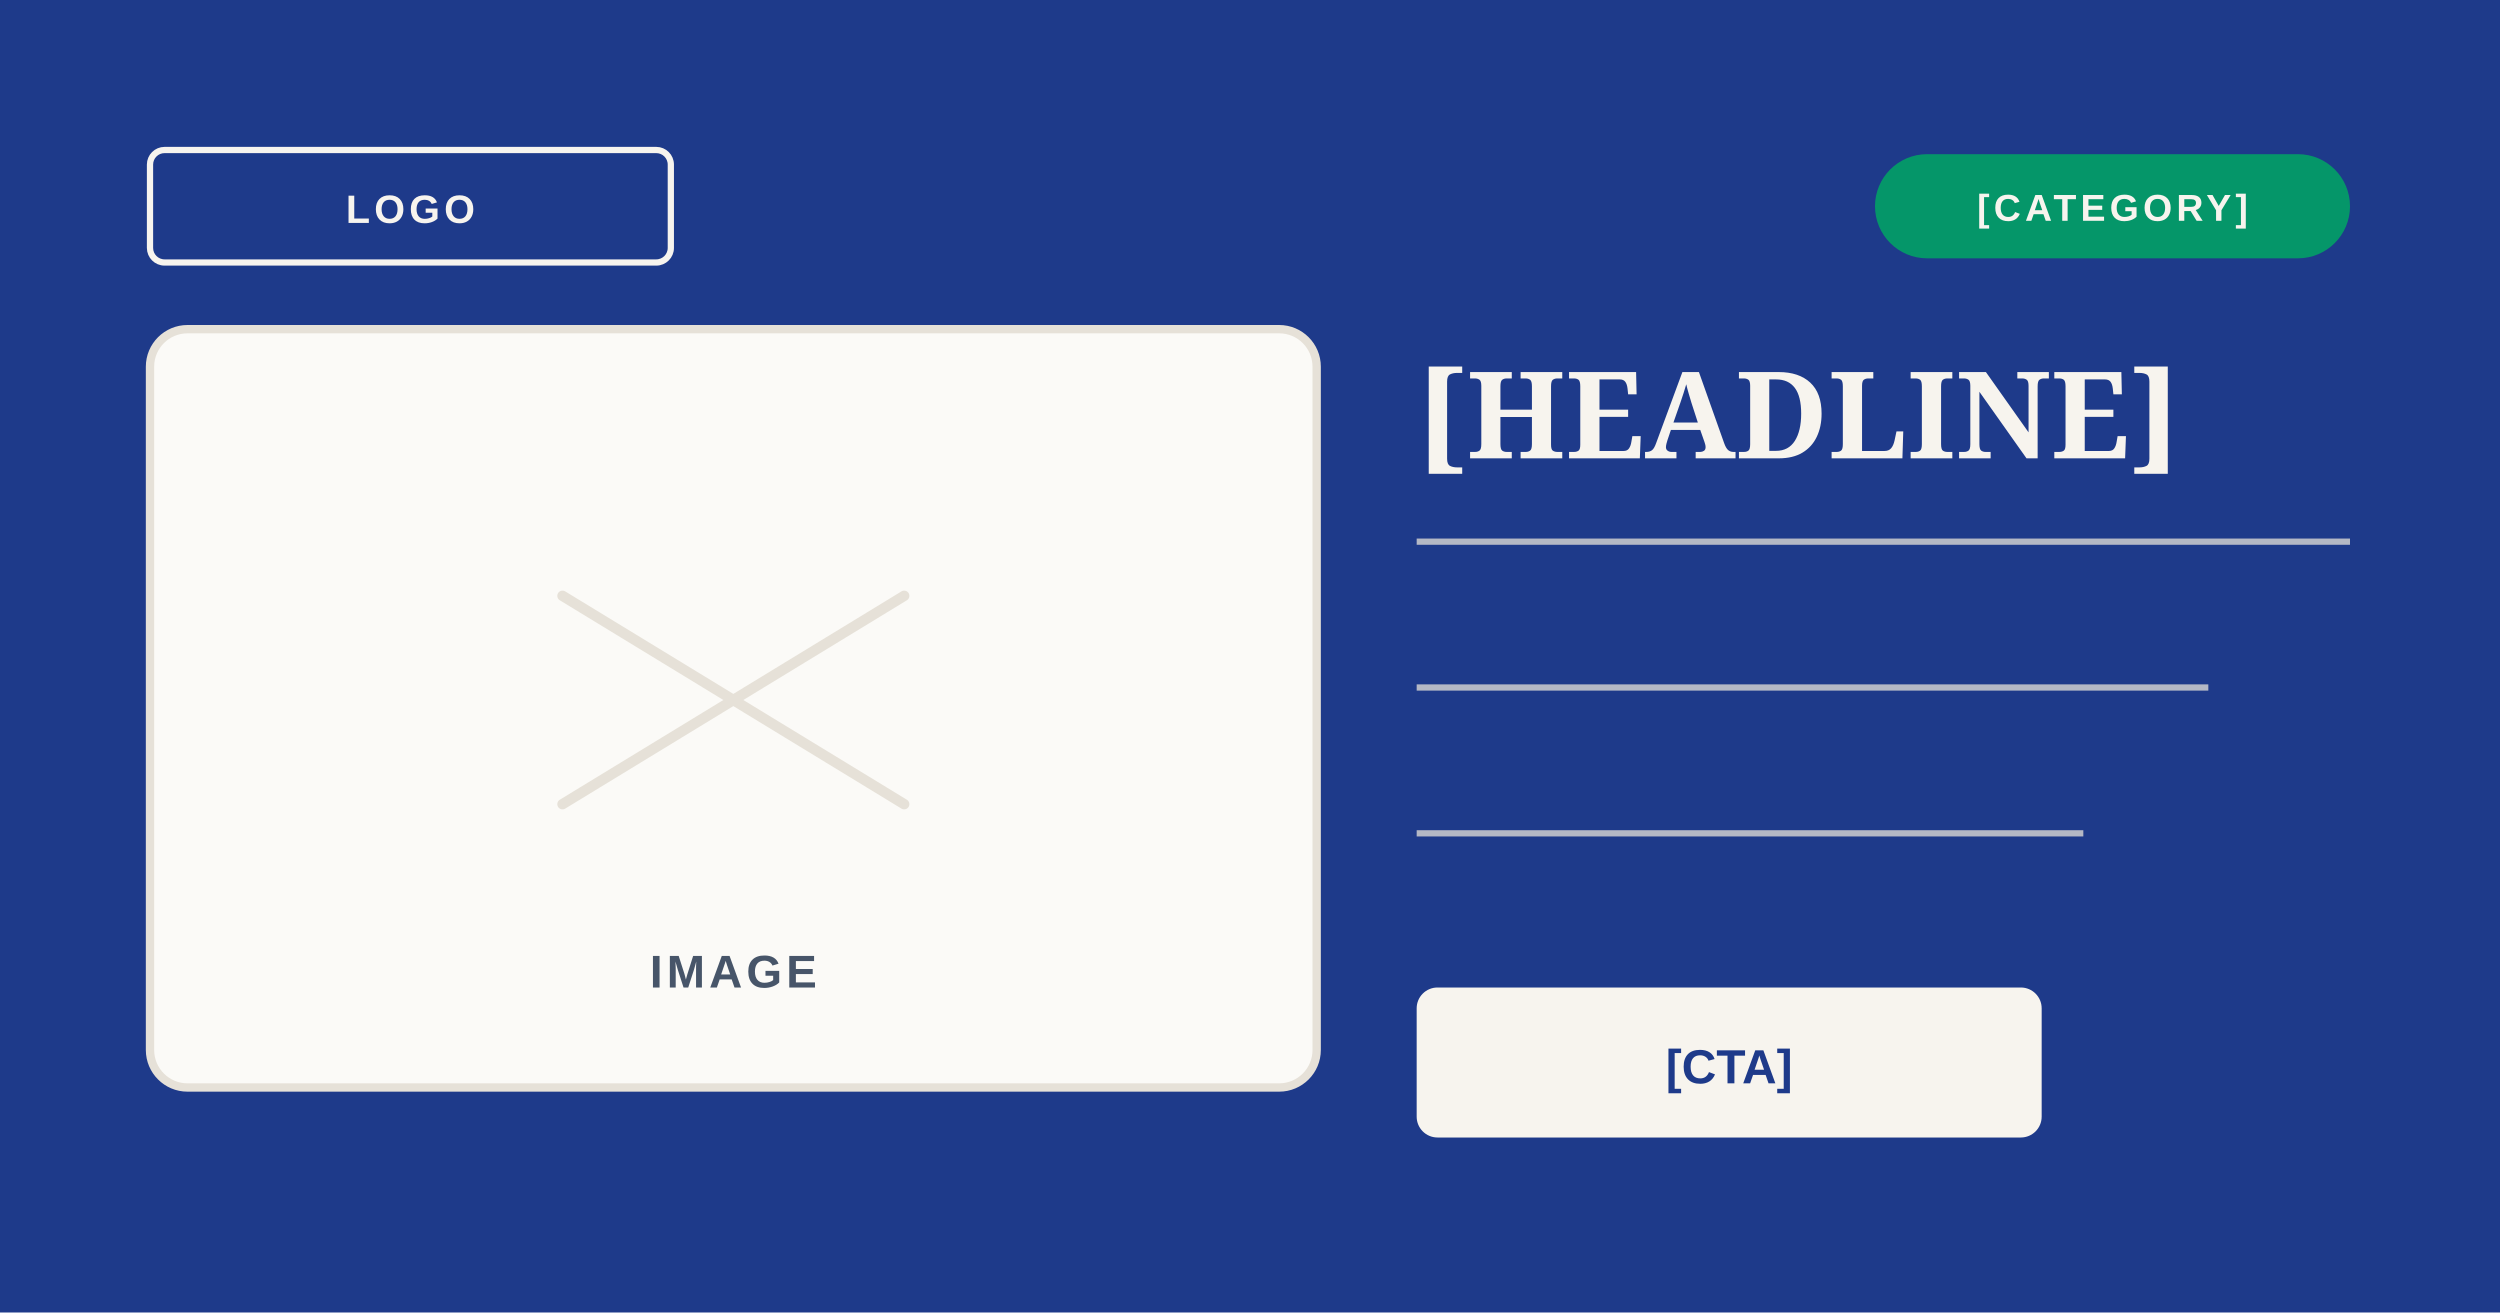
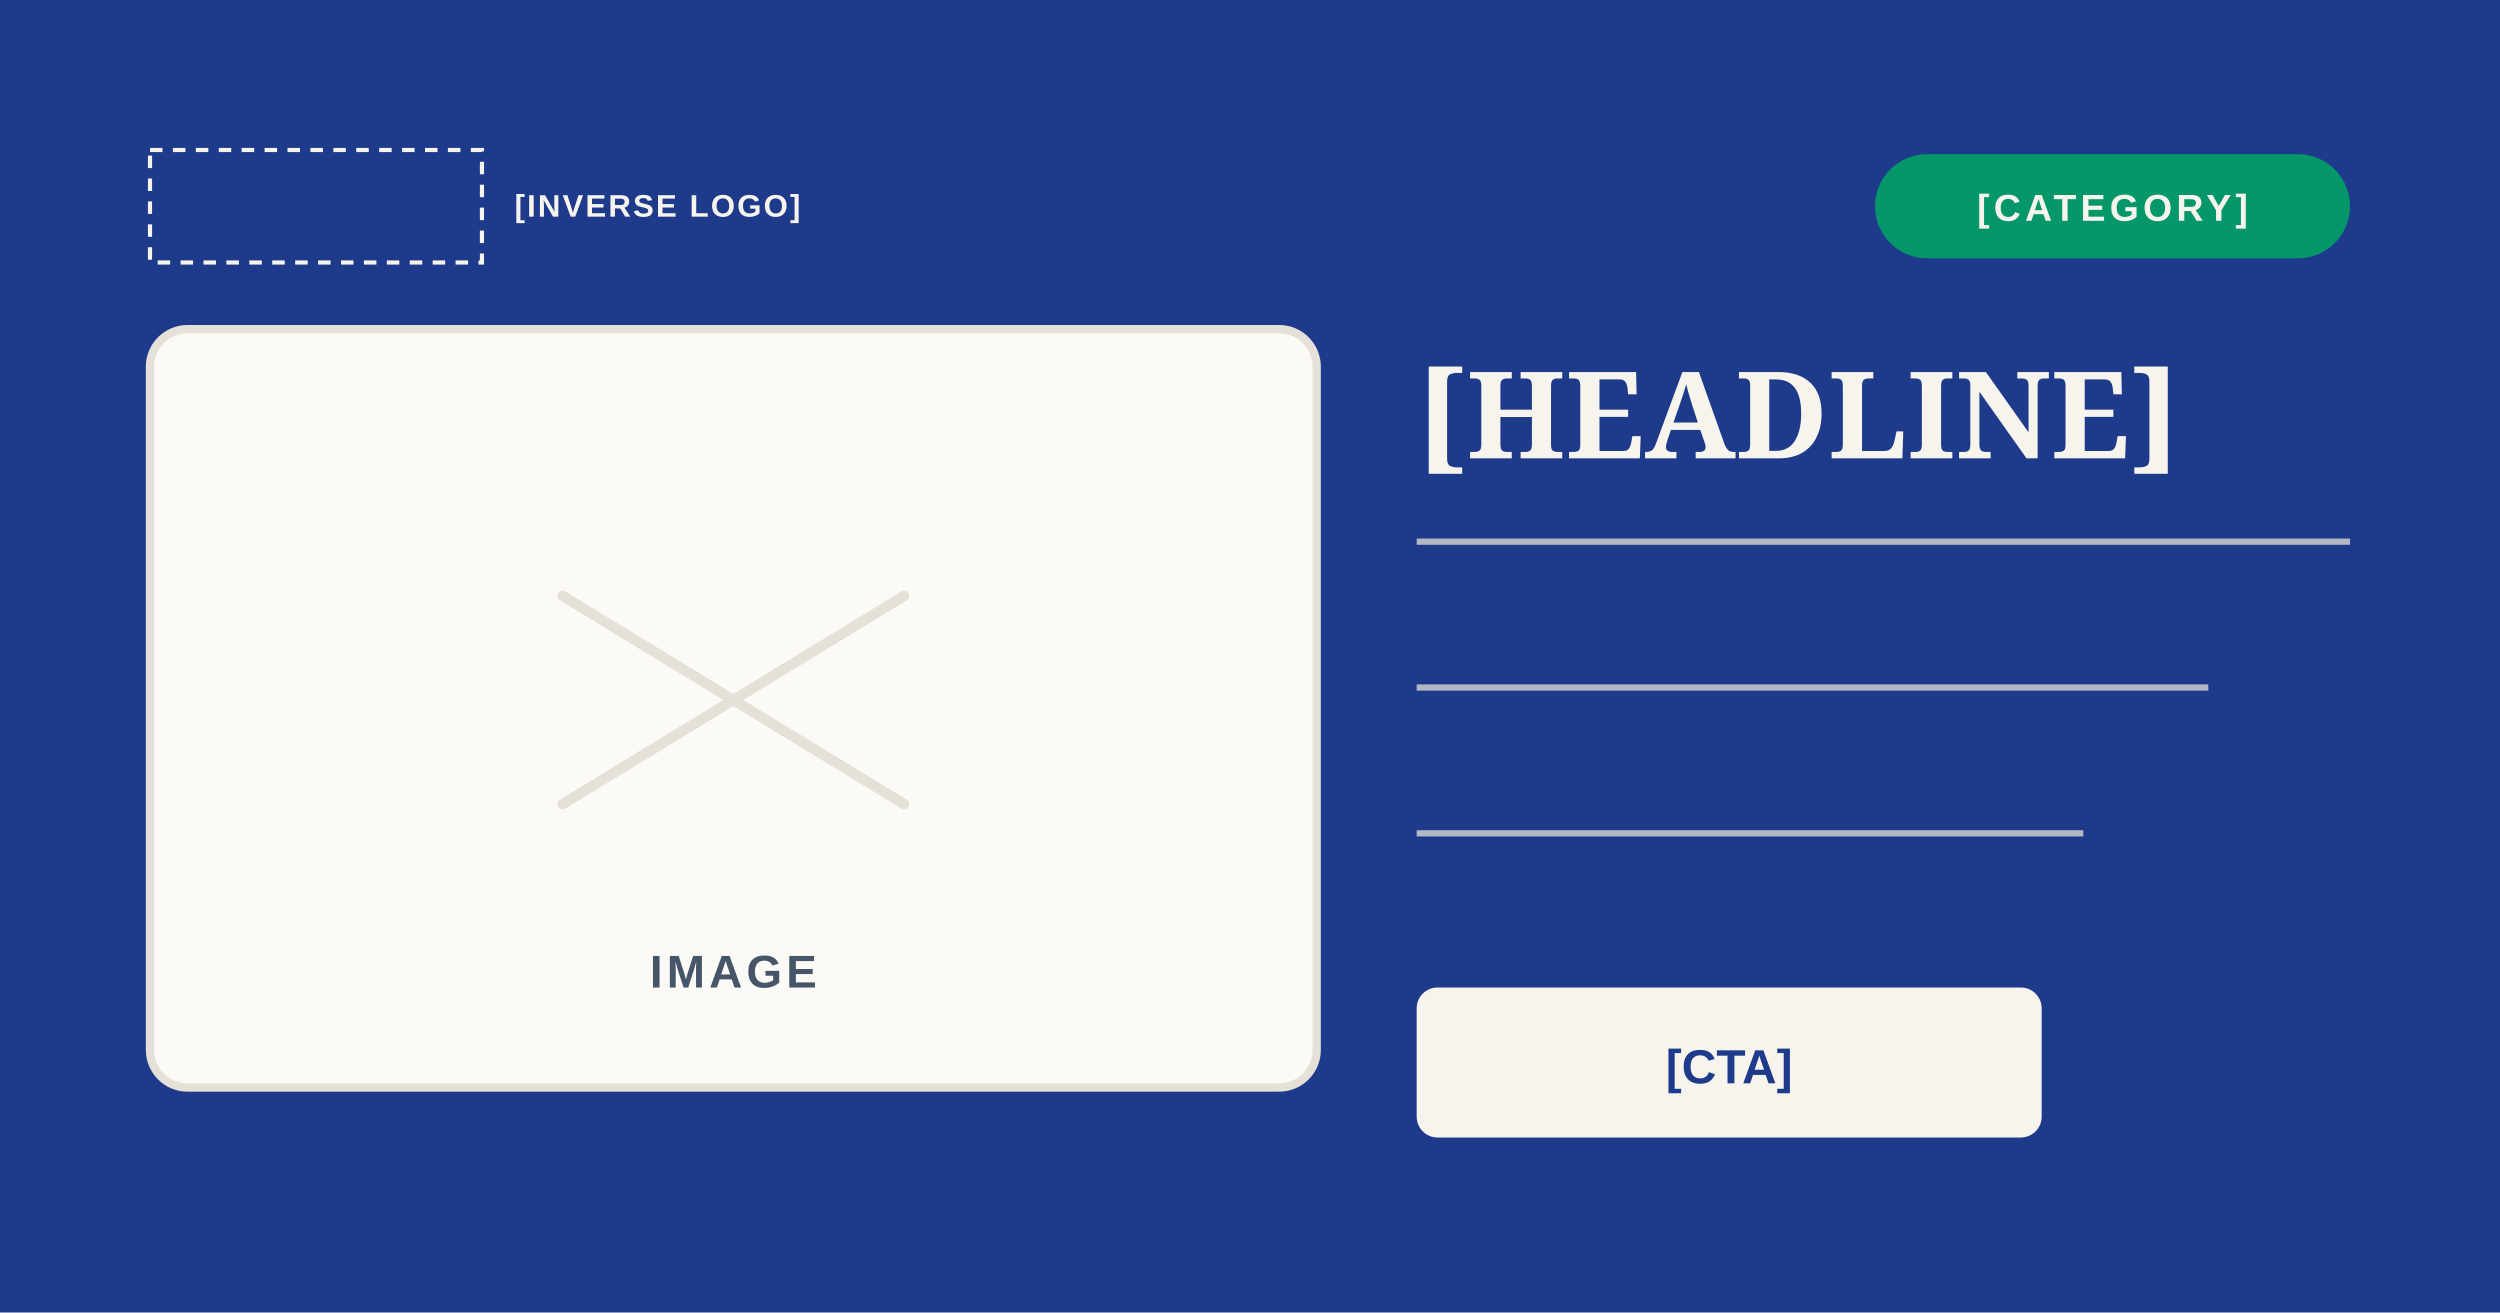
<svg xmlns="http://www.w3.org/2000/svg" width="1200" height="630" viewBox="0 0 1200 630" role="img" aria-labelledby="ai-facebook-title ai-facebook-description">
  <style>.interface{font-family:'Public Sans',Arial,sans-serif}.headline{font-family:'Playfair Display',Georgia,serif}</style>
  <rect width="1200" height="630" fill="#1E3A8A" />
-   <g data-placeholder="logo" class="interface" fill="none" stroke="#F7F4EE" stroke-width="3">
-     <rect x="72" y="72" width="250" height="54" rx="7" />
-     <text x="197" y="107" fill="#F7F4EE" stroke="none" text-anchor="middle" font-size="19" font-weight="700" letter-spacing="2">LOGO</text>
+   <g data-placeholder="logo" data-logo-source="frontend/public/cheshire-today-email-logo.png" data-logo-variant="inverse" class="interface" fill="none" stroke="#F7F4EE" stroke-width="2" stroke-dasharray="6 5">
+     <rect x="72" y="72" width="159.34" height="54" />
+     <text x="247" y="104" fill="#F7F4EE" stroke="none" font-size="15" font-weight="700" letter-spacing="1">[INVERSE LOGO]</text>
  </g>
  <g data-placeholder="category" class="interface">
    <rect x="900" y="74" width="228" height="50" rx="25" fill="#059669" />
    <text x="1014" y="106" fill="#F7F4EE" text-anchor="middle" font-size="18" font-weight="700" letter-spacing="2">[CATEGORY]</text>
  </g>
  <g data-placeholder="image">
    <rect x="72" y="158" width="560" height="364" rx="18" fill="#FBFAF7" stroke="#E6E1D8" stroke-width="4" />
    <path d="M270 286L434 386M434 286L270 386" fill="none" stroke="#E6E1D8" stroke-width="5" stroke-linecap="round" />
    <text class="interface" x="352" y="474" fill="#475569" text-anchor="middle" font-size="22" font-weight="600" letter-spacing="2">IMAGE</text>
  </g>
  <g data-placeholder="headline" class="headline" fill="#F7F4EE">
    <text x="680" y="220" font-size="58" font-weight="700">[HEADLINE]</text>
    <path d="M680 260H1128M680 330H1060M680 400H1000" stroke="#E6E1D8" stroke-width="3" opacity="0.75" />
  </g>
  <g data-placeholder="cta" class="interface">
    <rect x="680" y="474" width="300" height="72" rx="10" fill="#F7F4EE" />
    <text x="830" y="520" fill="#1E3A8A" text-anchor="middle" font-size="23" font-weight="700">[CTA]</text>
  </g>
  <g id="editor-guides" data-export="hide" display="none" fill="none" stroke="#059669" stroke-width="2" stroke-dasharray="10 8">
    <rect x="72" y="72" width="1056" height="486" />
    <path d="M600 72V558M72 144H1128M72 462H1128" />
  </g>
</svg>
